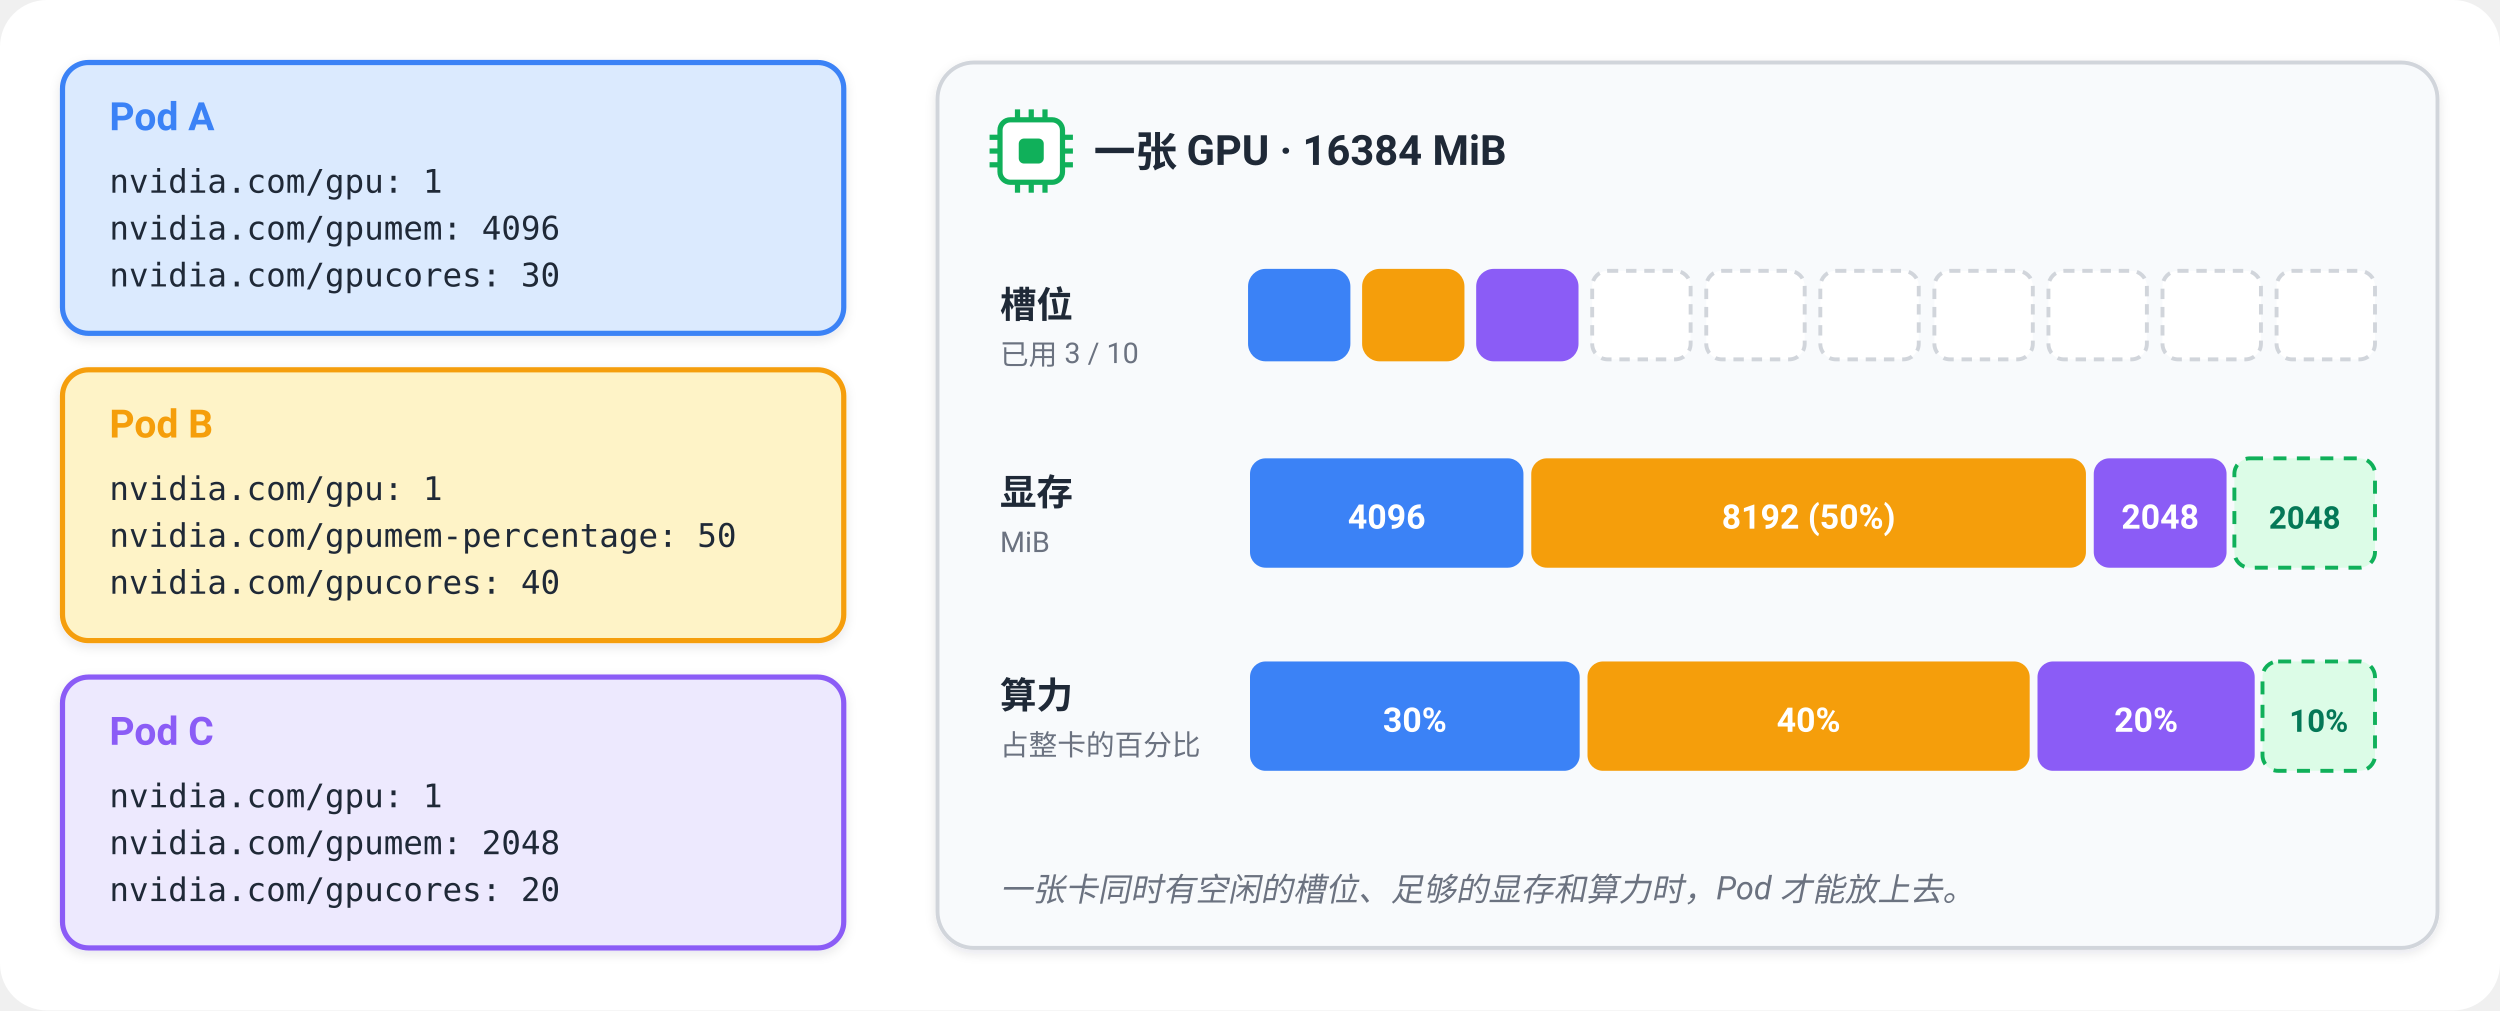
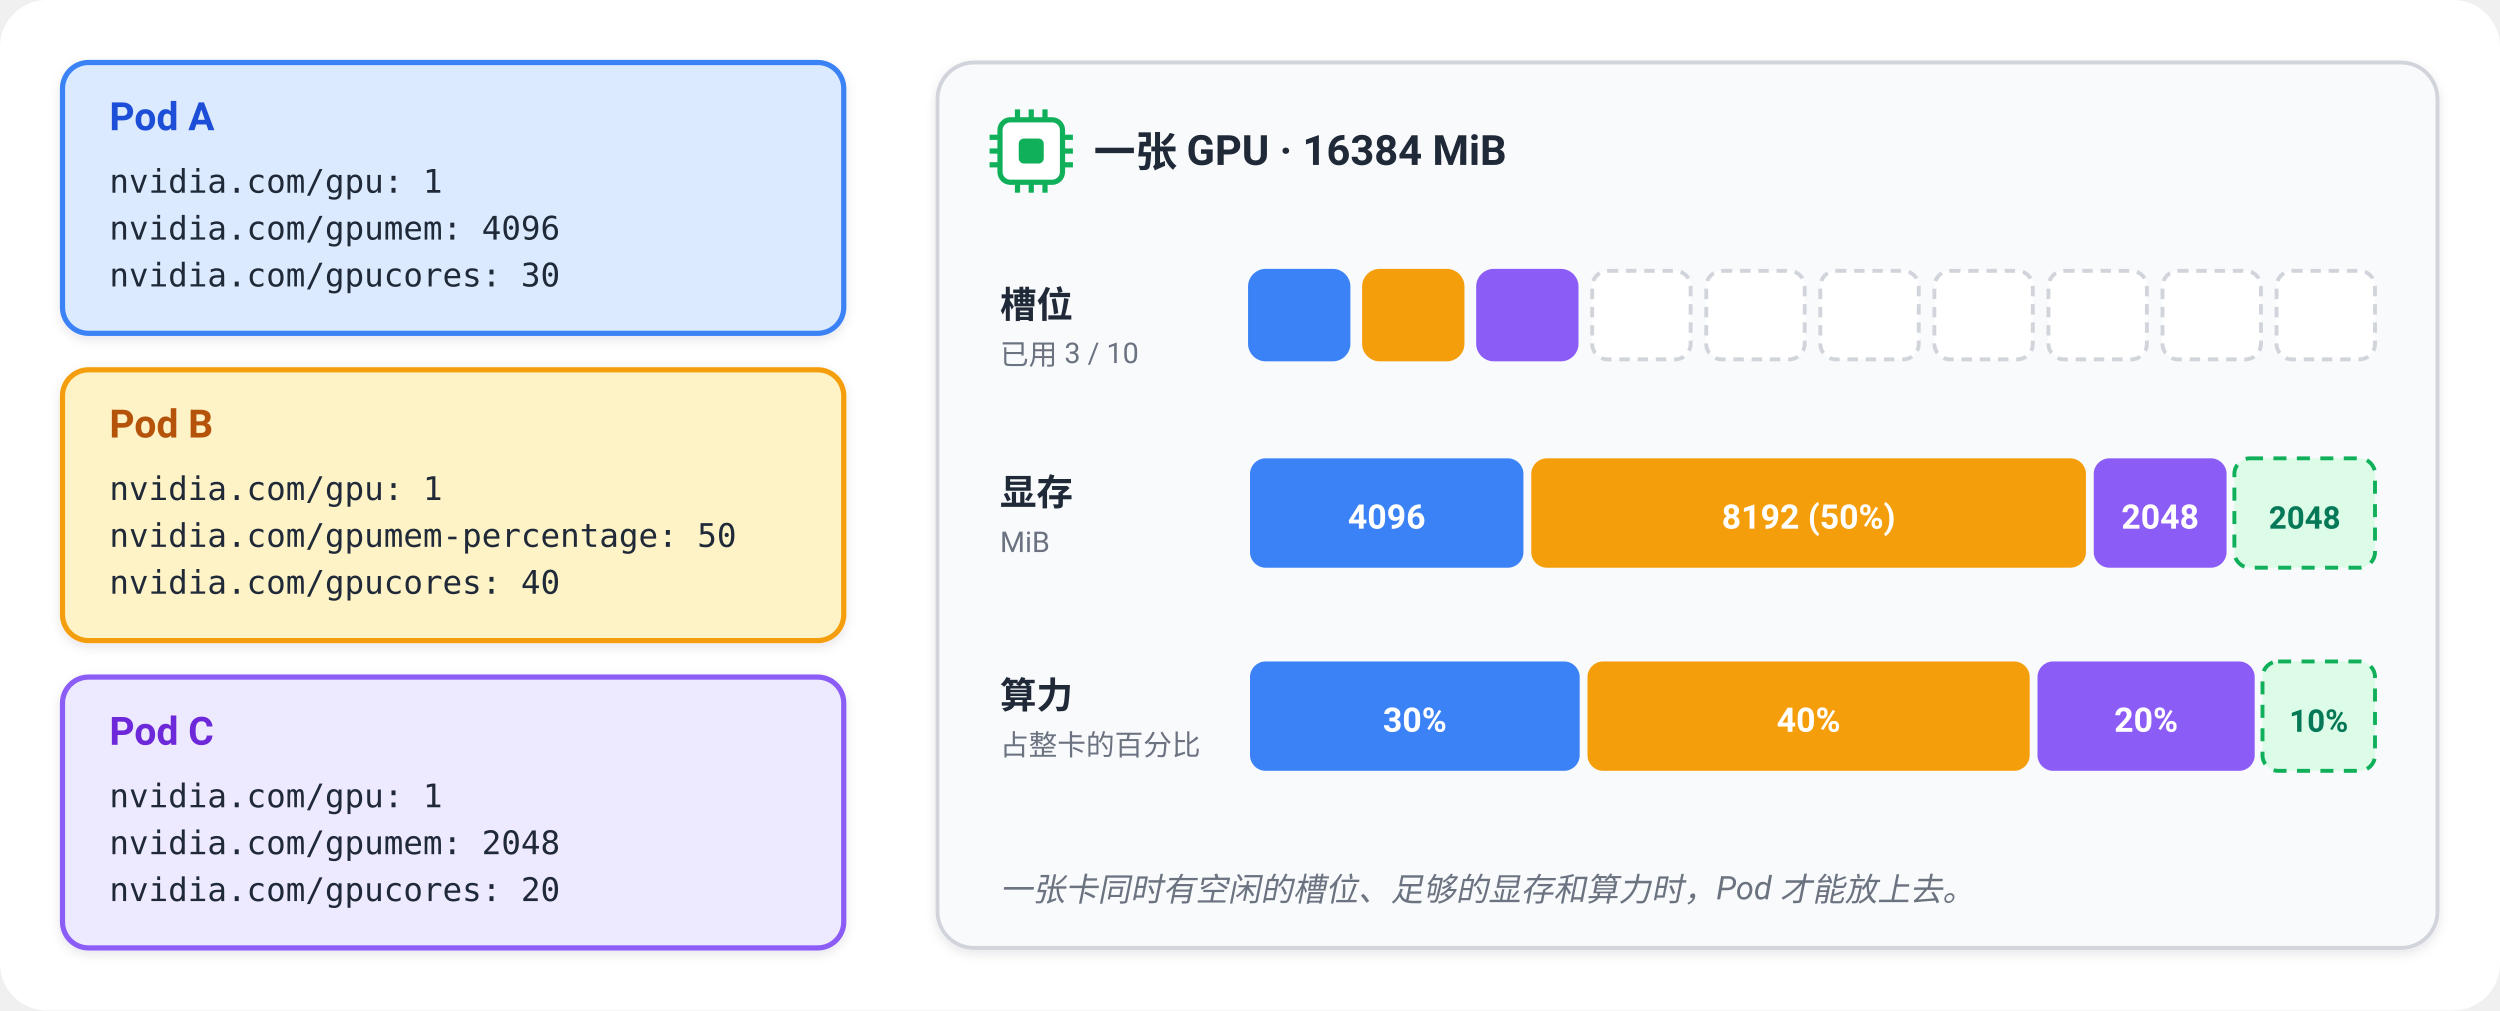
<svg xmlns="http://www.w3.org/2000/svg" viewBox="0 0 960 388" width="960" height="388" role="img">
  <defs>
    <pattern id="hatch" width="8" height="8" patternUnits="userSpaceOnUse" patternTransform="rotate(45)">
      <rect width="8" height="8" fill="#F3F4F6" />
      <line x1="0" y1="0" x2="0" y2="8" stroke="#D1D5DB" stroke-width="3" />
    </pattern>
    <marker id="arrow" viewBox="0 0 10 10" refX="8.5" refY="5" markerWidth="7" markerHeight="7" orient="auto-start-reverse">
      <path d="M0,0 L10,5 L0,10 z" fill="#64748B" />
    </marker>
    <marker id="arrowG" viewBox="0 0 10 10" refX="8.5" refY="5" markerWidth="7" markerHeight="7" orient="auto-start-reverse">
      <path d="M0,0 L10,5 L0,10 z" fill="#10B05A" />
    </marker>
    <marker id="arrowR" viewBox="0 0 10 10" refX="8.5" refY="5" markerWidth="7" markerHeight="7" orient="auto-start-reverse">
      <path d="M0,0 L10,5 L0,10 z" fill="#EF4444" />
    </marker>
    <filter id="shadow" x="-10%" y="-10%" width="120%" height="130%">
      <feDropShadow dx="0" dy="1.5" stdDeviation="2" flood-color="#0F172A" flood-opacity="0.10" />
    </filter>
  </defs>
  <rect x="0" y="0" width="960" height="388" rx="18" fill="#FFFFFF" />
  <rect x="24" y="24" width="300" height="104" rx="10" fill="#DBEAFE" stroke="#3B82F6" stroke-width="2" filter="url(#shadow)" />
-   <text x="42" y="50" font-family="-apple-system, BlinkMacSystemFont, 'Segoe UI', Roboto, 'Helvetica Neue', Arial, 'PingFang SC', 'Hiragino Sans GB', 'Noto Sans CJK SC', 'Microsoft YaHei', sans-serif" font-size="15" font-weight="700" fill="#3B82F6" text-anchor="start">Pod A</text>
+   <text x="42" y="50" font-family="-apple-system, BlinkMacSystemFont, 'Segoe UI', Roboto, 'Helvetica Neue', Arial, 'PingFang SC', 'Hiragino Sans GB', 'Noto Sans CJK SC', 'Microsoft YaHei', sans-serif" font-size="15" font-weight="700" fill="#1D4ED8" text-anchor="start">Pod A</text>
  <text x="42" y="74" font-family="ui-monospace, SFMono-Regular, Menlo, Consolas, monospace" font-size="12.5" font-weight="400" fill="#1F2937" text-anchor="start">nvidia.com/gpu: 1</text>
  <text x="42" y="92" font-family="ui-monospace, SFMono-Regular, Menlo, Consolas, monospace" font-size="12.5" font-weight="400" fill="#1F2937" text-anchor="start">nvidia.com/gpumem: 4096</text>
  <text x="42" y="110" font-family="ui-monospace, SFMono-Regular, Menlo, Consolas, monospace" font-size="12.5" font-weight="400" fill="#1F2937" text-anchor="start">nvidia.com/gpucores: 30</text>
  <rect x="24" y="142" width="300" height="104" rx="10" fill="#FEF3C7" stroke="#F59E0B" stroke-width="2" filter="url(#shadow)" />
-   <text x="42" y="168" font-family="-apple-system, BlinkMacSystemFont, 'Segoe UI', Roboto, 'Helvetica Neue', Arial, 'PingFang SC', 'Hiragino Sans GB', 'Noto Sans CJK SC', 'Microsoft YaHei', sans-serif" font-size="15" font-weight="700" fill="#F59E0B" text-anchor="start">Pod B</text>
+   <text x="42" y="168" font-family="-apple-system, BlinkMacSystemFont, 'Segoe UI', Roboto, 'Helvetica Neue', Arial, 'PingFang SC', 'Hiragino Sans GB', 'Noto Sans CJK SC', 'Microsoft YaHei', sans-serif" font-size="15" font-weight="700" fill="#B45309" text-anchor="start">Pod B</text>
  <text x="42" y="192" font-family="ui-monospace, SFMono-Regular, Menlo, Consolas, monospace" font-size="12.5" font-weight="400" fill="#1F2937" text-anchor="start">nvidia.com/gpu: 1</text>
  <text x="42" y="210" font-family="ui-monospace, SFMono-Regular, Menlo, Consolas, monospace" font-size="12.5" font-weight="400" fill="#1F2937" text-anchor="start">nvidia.com/gpumem-percentage: 50</text>
  <text x="42" y="228" font-family="ui-monospace, SFMono-Regular, Menlo, Consolas, monospace" font-size="12.5" font-weight="400" fill="#1F2937" text-anchor="start">nvidia.com/gpucores: 40</text>
  <rect x="24" y="260" width="300" height="104" rx="10" fill="#EDE9FE" stroke="#8B5CF6" stroke-width="2" filter="url(#shadow)" />
-   <text x="42" y="286" font-family="-apple-system, BlinkMacSystemFont, 'Segoe UI', Roboto, 'Helvetica Neue', Arial, 'PingFang SC', 'Hiragino Sans GB', 'Noto Sans CJK SC', 'Microsoft YaHei', sans-serif" font-size="15" font-weight="700" fill="#8B5CF6" text-anchor="start">Pod C</text>
+   <text x="42" y="286" font-family="-apple-system, BlinkMacSystemFont, 'Segoe UI', Roboto, 'Helvetica Neue', Arial, 'PingFang SC', 'Hiragino Sans GB', 'Noto Sans CJK SC', 'Microsoft YaHei', sans-serif" font-size="15" font-weight="700" fill="#6D28D9" text-anchor="start">Pod C</text>
  <text x="42" y="310" font-family="ui-monospace, SFMono-Regular, Menlo, Consolas, monospace" font-size="12.5" font-weight="400" fill="#1F2937" text-anchor="start">nvidia.com/gpu: 1</text>
  <text x="42" y="328" font-family="ui-monospace, SFMono-Regular, Menlo, Consolas, monospace" font-size="12.5" font-weight="400" fill="#1F2937" text-anchor="start">nvidia.com/gpumem: 2048</text>
  <text x="42" y="346" font-family="ui-monospace, SFMono-Regular, Menlo, Consolas, monospace" font-size="12.5" font-weight="400" fill="#1F2937" text-anchor="start">nvidia.com/gpucores: 20</text>
  <rect x="360" y="24" width="576" height="340" rx="14" fill="#F8FAFC" stroke="#D1D5DB" stroke-width="1.5" filter="url(#shadow)" />
  <line x1="390.72" y1="42" x2="390.72" y2="46" stroke="#10B05A" stroke-width="2" />
  <line x1="390.72" y1="70" x2="390.72" y2="74" stroke="#10B05A" stroke-width="2" />
  <line x1="380" y1="52.72" x2="384" y2="52.72" stroke="#10B05A" stroke-width="2" />
  <line x1="408" y1="52.72" x2="412" y2="52.72" stroke="#10B05A" stroke-width="2" />
  <line x1="396.0" y1="42" x2="396.0" y2="46" stroke="#10B05A" stroke-width="2" />
  <line x1="396.0" y1="70" x2="396.0" y2="74" stroke="#10B05A" stroke-width="2" />
  <line x1="380" y1="58.0" x2="384" y2="58.0" stroke="#10B05A" stroke-width="2" />
  <line x1="408" y1="58.0" x2="412" y2="58.0" stroke="#10B05A" stroke-width="2" />
  <line x1="401.28" y1="42" x2="401.28" y2="46" stroke="#10B05A" stroke-width="2" />
  <line x1="401.28" y1="70" x2="401.28" y2="74" stroke="#10B05A" stroke-width="2" />
  <line x1="380" y1="63.28" x2="384" y2="63.28" stroke="#10B05A" stroke-width="2" />
  <line x1="408" y1="63.28" x2="412" y2="63.28" stroke="#10B05A" stroke-width="2" />
  <rect x="384" y="46" width="24" height="24" rx="4" fill="#fff" stroke="#10B05A" stroke-width="2" />
  <rect x="391.2" y="53.2" width="9.6" height="9.6" rx="2" fill="#10B05A" />
  <text x="420" y="64" font-family="-apple-system, BlinkMacSystemFont, 'Segoe UI', Roboto, 'Helvetica Neue', Arial, 'PingFang SC', 'Hiragino Sans GB', 'Noto Sans CJK SC', 'Microsoft YaHei', sans-serif" font-size="16" font-weight="700" fill="#1F2937" text-anchor="start">一张 GPU · 16384 MiB</text>
  <text x="384" y="122" font-family="-apple-system, BlinkMacSystemFont, 'Segoe UI', Roboto, 'Helvetica Neue', Arial, 'PingFang SC', 'Hiragino Sans GB', 'Noto Sans CJK SC', 'Microsoft YaHei', sans-serif" font-size="14" font-weight="700" fill="#1F2937" text-anchor="start">槽位</text>
  <text x="384" y="140" font-family="-apple-system, BlinkMacSystemFont, 'Segoe UI', Roboto, 'Helvetica Neue', Arial, 'PingFang SC', 'Hiragino Sans GB', 'Noto Sans CJK SC', 'Microsoft YaHei', sans-serif" font-size="11" font-weight="400" fill="#6B7280" text-anchor="start">已用 3 / 10</text>
  <rect x="480.0" y="104" width="37.8" height="34" rx="6" fill="#3B82F6" stroke="#3B82F6" stroke-width="1.5" />
  <rect x="523.8" y="104" width="37.8" height="34" rx="6" fill="#F59E0B" stroke="#F59E0B" stroke-width="1.5" />
  <rect x="567.6" y="104" width="37.8" height="34" rx="6" fill="#8B5CF6" stroke="#8B5CF6" stroke-width="1.5" />
  <rect x="611.4" y="104" width="37.8" height="34" rx="6" fill="#fff" stroke="#D1D5DB" stroke-width="1.5" stroke-dasharray="4 3" />
  <rect x="655.2" y="104" width="37.8" height="34" rx="6" fill="#fff" stroke="#D1D5DB" stroke-width="1.5" stroke-dasharray="4 3" />
  <rect x="699.0" y="104" width="37.8" height="34" rx="6" fill="#fff" stroke="#D1D5DB" stroke-width="1.5" stroke-dasharray="4 3" />
  <rect x="742.8" y="104" width="37.8" height="34" rx="6" fill="#fff" stroke="#D1D5DB" stroke-width="1.5" stroke-dasharray="4 3" />
  <rect x="786.6" y="104" width="37.8" height="34" rx="6" fill="#fff" stroke="#D1D5DB" stroke-width="1.5" stroke-dasharray="4 3" />
  <rect x="830.4" y="104" width="37.8" height="34" rx="6" fill="#fff" stroke="#D1D5DB" stroke-width="1.5" stroke-dasharray="4 3" />
  <rect x="874.2" y="104" width="37.8" height="34" rx="6" fill="#fff" stroke="#D1D5DB" stroke-width="1.5" stroke-dasharray="4 3" />
  <text x="384" y="194" font-family="-apple-system, BlinkMacSystemFont, 'Segoe UI', Roboto, 'Helvetica Neue', Arial, 'PingFang SC', 'Hiragino Sans GB', 'Noto Sans CJK SC', 'Microsoft YaHei', sans-serif" font-size="14" font-weight="700" fill="#1F2937" text-anchor="start">显存</text>
  <text x="384" y="212" font-family="-apple-system, BlinkMacSystemFont, 'Segoe UI', Roboto, 'Helvetica Neue', Arial, 'PingFang SC', 'Hiragino Sans GB', 'Noto Sans CJK SC', 'Microsoft YaHei', sans-serif" font-size="11" font-weight="400" fill="#6B7280" text-anchor="start">MiB</text>
  <rect x="480" y="176" width="105.0" height="42" rx="6" fill="#3B82F6" />
  <text x="532.5" y="203" font-family="-apple-system, BlinkMacSystemFont, 'Segoe UI', Roboto, 'Helvetica Neue', Arial, 'PingFang SC', 'Hiragino Sans GB', 'Noto Sans CJK SC', 'Microsoft YaHei', sans-serif" font-size="13" font-weight="700" fill="#fff" text-anchor="middle">4096</text>
  <rect x="588.0" y="176" width="213.0" height="42" rx="6" fill="#F59E0B" />
  <text x="694.5" y="203" font-family="-apple-system, BlinkMacSystemFont, 'Segoe UI', Roboto, 'Helvetica Neue', Arial, 'PingFang SC', 'Hiragino Sans GB', 'Noto Sans CJK SC', 'Microsoft YaHei', sans-serif" font-size="13" font-weight="700" fill="#fff" text-anchor="middle">8192 (50%)</text>
  <rect x="804.0" y="176" width="51.0" height="42" rx="6" fill="#8B5CF6" />
  <text x="829.5" y="203" font-family="-apple-system, BlinkMacSystemFont, 'Segoe UI', Roboto, 'Helvetica Neue', Arial, 'PingFang SC', 'Hiragino Sans GB', 'Noto Sans CJK SC', 'Microsoft YaHei', sans-serif" font-size="13" font-weight="700" fill="#fff" text-anchor="middle">2048</text>
  <rect x="858.0" y="176" width="54.0" height="42" rx="6" fill="#DCFCE7" stroke="#10B05A" stroke-width="1.5" stroke-dasharray="5 4" />
  <text x="885.0" y="203" font-family="-apple-system, BlinkMacSystemFont, 'Segoe UI', Roboto, 'Helvetica Neue', Arial, 'PingFang SC', 'Hiragino Sans GB', 'Noto Sans CJK SC', 'Microsoft YaHei', sans-serif" font-size="12" font-weight="600" fill="#047857" text-anchor="middle">2048</text>
  <text x="384" y="272" font-family="-apple-system, BlinkMacSystemFont, 'Segoe UI', Roboto, 'Helvetica Neue', Arial, 'PingFang SC', 'Hiragino Sans GB', 'Noto Sans CJK SC', 'Microsoft YaHei', sans-serif" font-size="14" font-weight="700" fill="#1F2937" text-anchor="start">算力</text>
  <text x="384" y="290" font-family="-apple-system, BlinkMacSystemFont, 'Segoe UI', Roboto, 'Helvetica Neue', Arial, 'PingFang SC', 'Hiragino Sans GB', 'Noto Sans CJK SC', 'Microsoft YaHei', sans-serif" font-size="11" font-weight="400" fill="#6B7280" text-anchor="start">占整卡的百分比</text>
  <rect x="480" y="254" width="126.6" height="42" rx="6" fill="#3B82F6" />
  <text x="543.3" y="281" font-family="-apple-system, BlinkMacSystemFont, 'Segoe UI', Roboto, 'Helvetica Neue', Arial, 'PingFang SC', 'Hiragino Sans GB', 'Noto Sans CJK SC', 'Microsoft YaHei', sans-serif" font-size="13" font-weight="700" fill="#fff" text-anchor="middle">30%</text>
  <rect x="609.6" y="254" width="169.8" height="42" rx="6" fill="#F59E0B" />
  <text x="694.5" y="281" font-family="-apple-system, BlinkMacSystemFont, 'Segoe UI', Roboto, 'Helvetica Neue', Arial, 'PingFang SC', 'Hiragino Sans GB', 'Noto Sans CJK SC', 'Microsoft YaHei', sans-serif" font-size="13" font-weight="700" fill="#fff" text-anchor="middle">40%</text>
  <rect x="782.4" y="254" width="83.4" height="42" rx="6" fill="#8B5CF6" />
  <text x="824.1" y="281" font-family="-apple-system, BlinkMacSystemFont, 'Segoe UI', Roboto, 'Helvetica Neue', Arial, 'PingFang SC', 'Hiragino Sans GB', 'Noto Sans CJK SC', 'Microsoft YaHei', sans-serif" font-size="13" font-weight="700" fill="#fff" text-anchor="middle">20%</text>
  <rect x="868.8" y="254" width="43.2" height="42" rx="6" fill="#DCFCE7" stroke="#10B05A" stroke-width="1.5" stroke-dasharray="5 4" />
  <text x="890.4" y="281" font-family="-apple-system, BlinkMacSystemFont, 'Segoe UI', Roboto, 'Helvetica Neue', Arial, 'PingFang SC', 'Hiragino Sans GB', 'Noto Sans CJK SC', 'Microsoft YaHei', sans-serif" font-size="12" font-weight="600" fill="#047857" text-anchor="middle">10%</text>
  <text x="384" y="346" font-family="-apple-system, BlinkMacSystemFont, 'Segoe UI', Roboto, 'Helvetica Neue', Arial, 'PingFang SC', 'Hiragino Sans GB', 'Noto Sans CJK SC', 'Microsoft YaHei', sans-serif" font-size="12.5" font-weight="400" fill="#6B7280" text-anchor="start" font-style="italic">一张卡同时有空闲的槽位、足够的显存和算力时，Pod 才能放上去。</text>
</svg>
